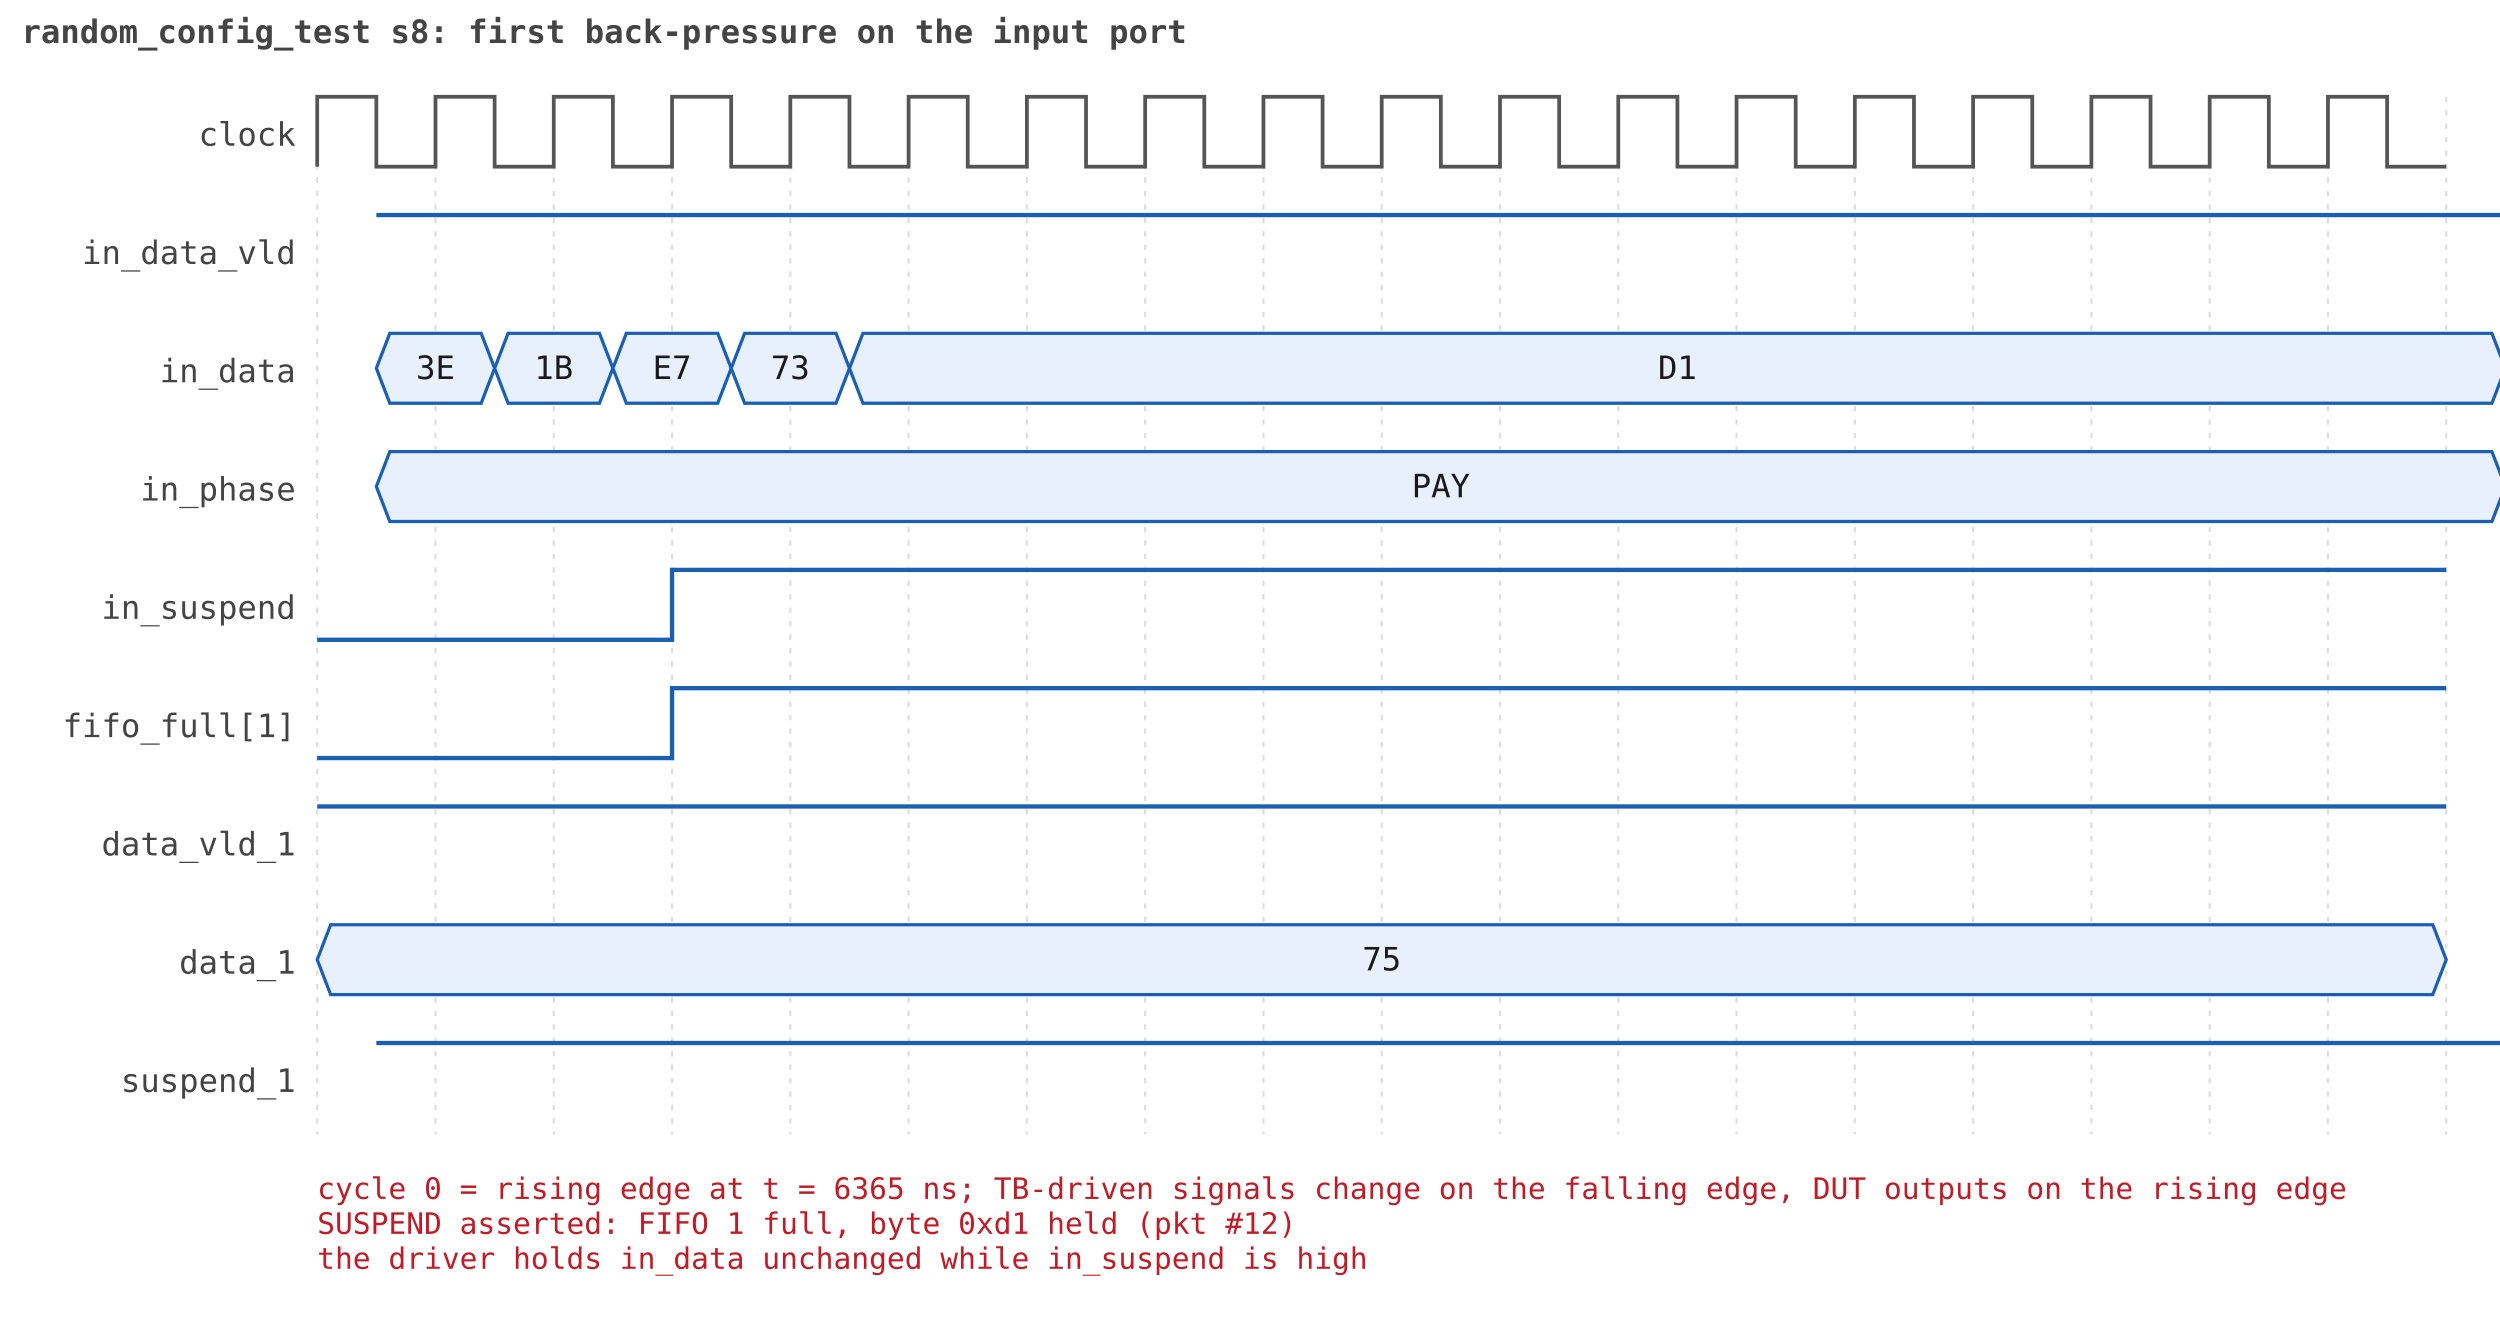
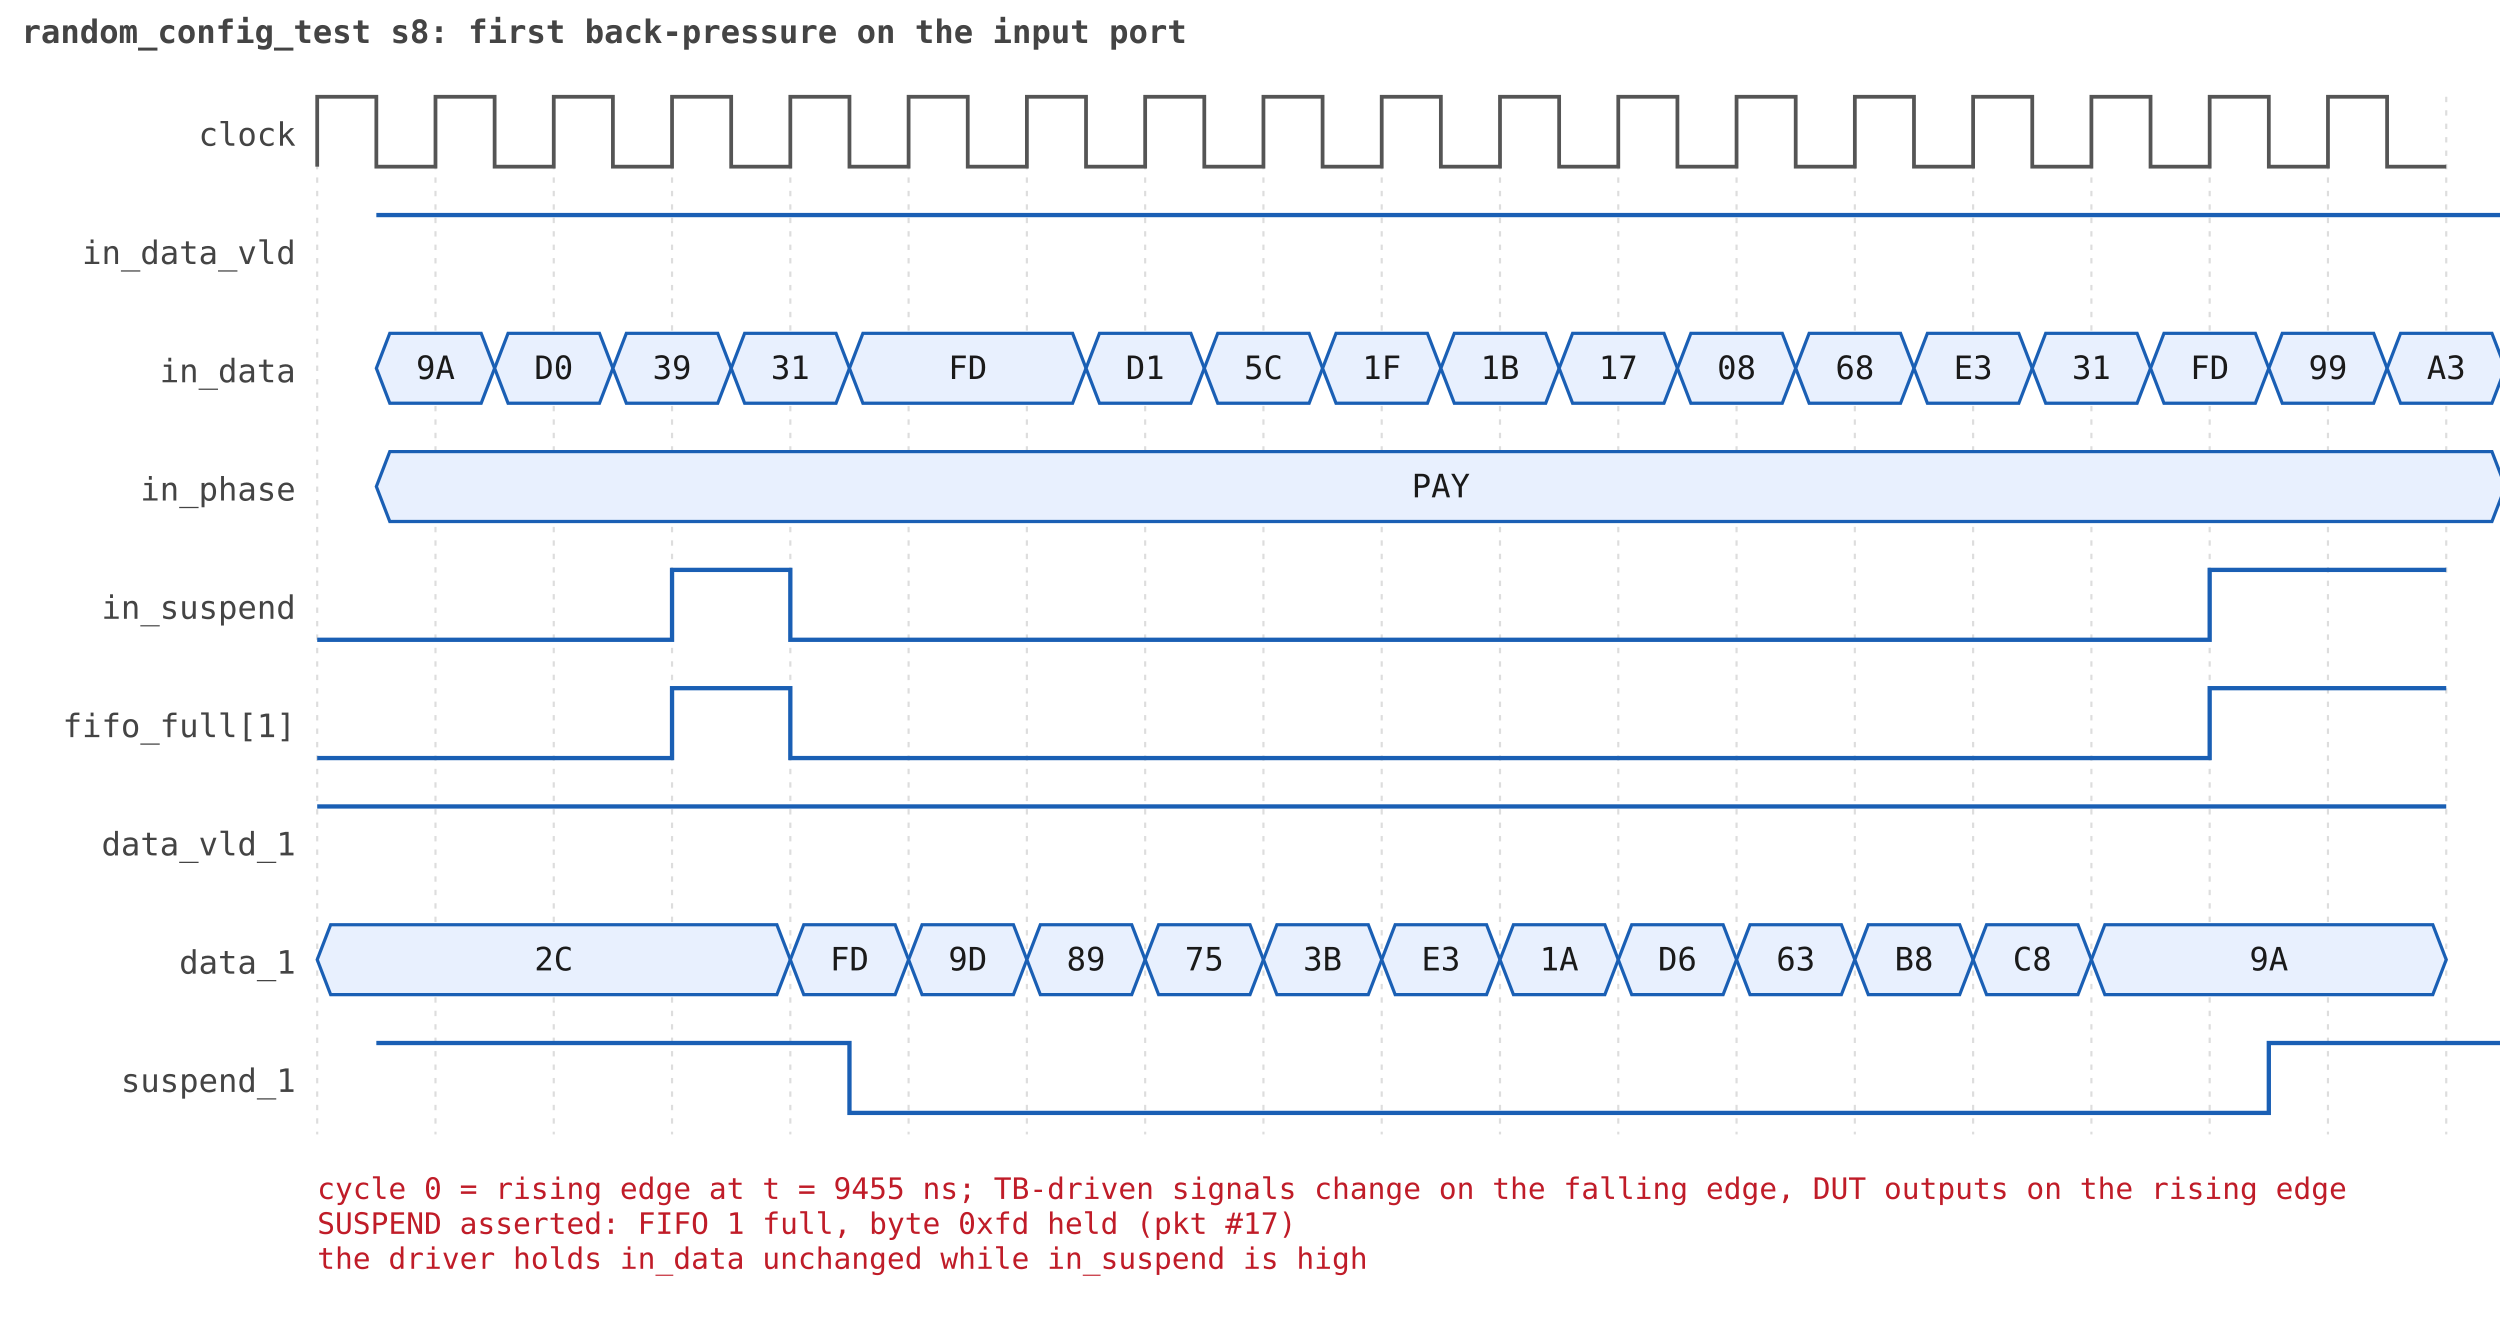
<svg xmlns="http://www.w3.org/2000/svg" width="930" height="496" viewBox="0 0 930 496" font-family="monospace" font-size="12">
  <style>.lbl{fill:#444}.sig{fill:none;stroke:#1a5fb4;stroke-width:1.6}.clk{fill:none;stroke:#555;stroke-width:1.4}.bus{fill:#e8f0fe;stroke:#1a5fb4;stroke-width:1.2}.idle{stroke:#999;stroke-width:1.2;stroke-dasharray:0}.z{stroke:#999;stroke-dasharray:3 3}.txt{fill:#1a1a1a;text-anchor:middle}.grid{stroke:#ddd;stroke-width:0.8;stroke-dasharray:2 3}.note{fill:#c01c28;font-size:11px}@media (prefers-color-scheme: dark){.lbl{fill:#ccc}.clk{stroke:#aaa}.txt{fill:#eee}.bus{fill:#1e2a44}.grid{stroke:#444}}</style>
  <text class="lbl" x="8" y="16" font-weight="bold">random_config_test s8: first back-pressure on the input port</text>
  <line class="grid" x1="118" y1="36" x2="118" y2="422" />
  <line class="grid" x1="162" y1="36" x2="162" y2="422" />
  <line class="grid" x1="206" y1="36" x2="206" y2="422" />
  <line class="grid" x1="250" y1="36" x2="250" y2="422" />
  <line class="grid" x1="294" y1="36" x2="294" y2="422" />
  <line class="grid" x1="338" y1="36" x2="338" y2="422" />
  <line class="grid" x1="382" y1="36" x2="382" y2="422" />
  <line class="grid" x1="426" y1="36" x2="426" y2="422" />
  <line class="grid" x1="470" y1="36" x2="470" y2="422" />
  <line class="grid" x1="514" y1="36" x2="514" y2="422" />
  <line class="grid" x1="558" y1="36" x2="558" y2="422" />
  <line class="grid" x1="602" y1="36" x2="602" y2="422" />
  <line class="grid" x1="646" y1="36" x2="646" y2="422" />
  <line class="grid" x1="690" y1="36" x2="690" y2="422" />
  <line class="grid" x1="734" y1="36" x2="734" y2="422" />
  <line class="grid" x1="778" y1="36" x2="778" y2="422" />
  <line class="grid" x1="822" y1="36" x2="822" y2="422" />
  <line class="grid" x1="866" y1="36" x2="866" y2="422" />
  <line class="grid" x1="910" y1="36" x2="910" y2="422" />
  <text class="lbl" x="110" y="54.2" text-anchor="end">clock</text>
  <path class="clk" d="M118,62 L118,36 L140.0,36 L140.0,62 L162,62 L162,62 L162,36 L184.0,36 L184.0,62 L206,62 L206,62 L206,36 L228.0,36 L228.0,62 L250,62 L250,62 L250,36 L272.0,36 L272.0,62 L294,62 L294,62 L294,36 L316.0,36 L316.0,62 L338,62 L338,62 L338,36 L360.0,36 L360.0,62 L382,62 L382,62 L382,36 L404.0,36 L404.0,62 L426,62 L426,62 L426,36 L448.0,36 L448.0,62 L470,62 L470,62 L470,36 L492.0,36 L492.0,62 L514,62 L514,62 L514,36 L536.0,36 L536.0,62 L558,62 L558,62 L558,36 L580.0,36 L580.0,62 L602,62 L602,62 L602,36 L624.0,36 L624.0,62 L646,62 L646,62 L646,36 L668.0,36 L668.0,62 L690,62 L690,62 L690,36 L712.0,36 L712.0,62 L734,62 L734,62 L734,36 L756.0,36 L756.0,62 L778,62 L778,62 L778,36 L800.0,36 L800.0,62 L822,62 L822,62 L822,36 L844.0,36 L844.0,62 L866,62 L866,62 L866,36 L888.0,36 L888.0,62 L910,62" />
  <text class="lbl" x="110" y="98.2" text-anchor="end">in_data_vld</text>
  <path class="sig" d="M140.0,80 L184.0,80 L184.0,80 L228.0,80 L228.0,80 L272.0,80 L272.0,80 L316.0,80 L316.0,80 L360.0,80 L360.0,80 L404.0,80 L404.0,80 L448.0,80 L448.0,80 L492.0,80 L492.0,80 L536.0,80 L536.0,80 L580.0,80 L580.0,80 L624.0,80 L624.0,80 L668.0,80 L668.0,80 L712.0,80 L712.0,80 L756.0,80 L756.0,80 L800.0,80 L800.0,80 L844.0,80 L844.0,80 L888.0,80 L888.0,80 L932.0,80" />
  <text class="lbl" x="110" y="142.2" text-anchor="end">in_data</text>
  <path class="bus" d="M140.0,137.0 L145.0,124 L179.0,124 L184.0,137.0 L179.0,150 L145.0,150 Z" />
-   <text class="txt" x="162.0" y="141.0">3E</text>
+   <text class="txt" x="162.0" y="141.0">9A</text>
  <path class="bus" d="M184.0,137.0 L189.0,124 L223.0,124 L228.0,137.0 L223.0,150 L189.0,150 Z" />
-   <text class="txt" x="206.0" y="141.0">1B</text>
+   <text class="txt" x="206.0" y="141.0">D0</text>
  <path class="bus" d="M228.0,137.0 L233.0,124 L267.0,124 L272.0,137.0 L267.0,150 L233.0,150 Z" />
-   <text class="txt" x="250.0" y="141.0">E7</text>
+   <text class="txt" x="250.0" y="141.0">39</text>
  <path class="bus" d="M272.0,137.0 L277.0,124 L311.0,124 L316.0,137.0 L311.0,150 L277.0,150 Z" />
-   <text class="txt" x="294.0" y="141.0">73</text>
-   <path class="bus" d="M316.0,137.0 L321.0,124 L927.0,124 L932.0,137.0 L927.0,150 L321.0,150 Z" />
-   <text class="txt" x="624.0" y="141.0">D1</text>
+   <text class="txt" x="294.0" y="141.0">31</text>
+   <path class="bus" d="M316.0,137.0 L321.0,124 L399.0,124 L404.0,137.0 L399.0,150 L321.0,150 Z" />
+   <text class="txt" x="360.0" y="141.0">FD</text>
+   <path class="bus" d="M404.0,137.0 L409.0,124 L443.0,124 L448.0,137.0 L443.0,150 L409.0,150 Z" />
+   <text class="txt" x="426.0" y="141.0">D1</text>
+   <path class="bus" d="M448.0,137.0 L453.0,124 L487.0,124 L492.0,137.0 L487.0,150 L453.0,150 Z" />
+   <text class="txt" x="470.0" y="141.0">5C</text>
+   <path class="bus" d="M492.0,137.0 L497.0,124 L531.0,124 L536.0,137.0 L531.0,150 L497.0,150 Z" />
+   <text class="txt" x="514.0" y="141.0">1F</text>
+   <path class="bus" d="M536.0,137.0 L541.0,124 L575.0,124 L580.0,137.0 L575.0,150 L541.0,150 Z" />
+   <text class="txt" x="558.0" y="141.0">1B</text>
+   <path class="bus" d="M580.0,137.0 L585.0,124 L619.0,124 L624.0,137.0 L619.0,150 L585.0,150 Z" />
+   <text class="txt" x="602.0" y="141.0">17</text>
+   <path class="bus" d="M624.0,137.0 L629.0,124 L663.0,124 L668.0,137.0 L663.0,150 L629.0,150 Z" />
+   <text class="txt" x="646.0" y="141.0">08</text>
+   <path class="bus" d="M668.0,137.0 L673.0,124 L707.0,124 L712.0,137.0 L707.0,150 L673.0,150 Z" />
+   <text class="txt" x="690.0" y="141.0">68</text>
+   <path class="bus" d="M712.0,137.0 L717.0,124 L751.0,124 L756.0,137.0 L751.0,150 L717.0,150 Z" />
+   <text class="txt" x="734.0" y="141.0">E3</text>
+   <path class="bus" d="M756.0,137.0 L761.0,124 L795.0,124 L800.0,137.0 L795.0,150 L761.0,150 Z" />
+   <text class="txt" x="778.0" y="141.0">31</text>
+   <path class="bus" d="M800.0,137.0 L805.0,124 L839.0,124 L844.0,137.0 L839.0,150 L805.0,150 Z" />
+   <text class="txt" x="822.0" y="141.0">FD</text>
+   <path class="bus" d="M844.0,137.0 L849.0,124 L883.0,124 L888.0,137.0 L883.0,150 L849.0,150 Z" />
+   <text class="txt" x="866.0" y="141.0">99</text>
+   <path class="bus" d="M888.0,137.0 L893.0,124 L927.0,124 L932.0,137.0 L927.0,150 L893.0,150 Z" />
+   <text class="txt" x="910.0" y="141.0">A3</text>
  <text class="lbl" x="110" y="186.2" text-anchor="end">in_phase</text>
  <path class="bus" d="M140.0,181.0 L145.0,168 L927.0,168 L932.0,181.0 L927.0,194 L145.0,194 Z" />
  <text class="txt" x="536.0" y="185.0">PAY</text>
  <text class="lbl" x="110" y="230.2" text-anchor="end">in_suspend</text>
-   <path class="sig" d="M118,238 L162,238 L162,238 L206,238 L206,238 L250,238 L250,238 L250,212 L294,212 L294,212 L338,212 L338,212 L382,212 L382,212 L426,212 L426,212 L470,212 L470,212 L514,212 L514,212 L558,212 L558,212 L602,212 L602,212 L646,212 L646,212 L690,212 L690,212 L734,212 L734,212 L778,212 L778,212 L822,212 L822,212 L866,212 L866,212 L910,212" />
+   <path class="sig" d="M118,238 L162,238 L162,238 L206,238 L206,238 L250,238 L250,238 L250,212 L294,212 L294,212 L294,238 L338,238 L338,238 L382,238 L382,238 L426,238 L426,238 L470,238 L470,238 L514,238 L514,238 L558,238 L558,238 L602,238 L602,238 L646,238 L646,238 L690,238 L690,238 L734,238 L734,238 L778,238 L778,238 L822,238 L822,238 L822,212 L866,212 L866,212 L910,212" />
  <text class="lbl" x="110" y="274.2" text-anchor="end">fifo_full[1]</text>
-   <path class="sig" d="M118,282 L162,282 L162,282 L206,282 L206,282 L250,282 L250,282 L250,256 L294,256 L294,256 L338,256 L338,256 L382,256 L382,256 L426,256 L426,256 L470,256 L470,256 L514,256 L514,256 L558,256 L558,256 L602,256 L602,256 L646,256 L646,256 L690,256 L690,256 L734,256 L734,256 L778,256 L778,256 L822,256 L822,256 L866,256 L866,256 L910,256" />
+   <path class="sig" d="M118,282 L162,282 L162,282 L206,282 L206,282 L250,282 L250,282 L250,256 L294,256 L294,256 L294,282 L338,282 L338,282 L382,282 L382,282 L426,282 L426,282 L470,282 L470,282 L514,282 L514,282 L558,282 L558,282 L602,282 L602,282 L646,282 L646,282 L690,282 L690,282 L734,282 L734,282 L778,282 L778,282 L822,282 L822,282 L822,256 L866,256 L866,256 L910,256" />
  <text class="lbl" x="110" y="318.2" text-anchor="end">data_vld_1</text>
  <path class="sig" d="M118,300 L162,300 L162,300 L206,300 L206,300 L250,300 L250,300 L294,300 L294,300 L338,300 L338,300 L382,300 L382,300 L426,300 L426,300 L470,300 L470,300 L514,300 L514,300 L558,300 L558,300 L602,300 L602,300 L646,300 L646,300 L690,300 L690,300 L734,300 L734,300 L778,300 L778,300 L822,300 L822,300 L866,300 L866,300 L910,300" />
  <text class="lbl" x="110" y="362.2" text-anchor="end">data_1</text>
-   <path class="bus" d="M118,357.0 L123,344 L905,344 L910,357.0 L905,370 L123,370 Z" />
-   <text class="txt" x="514.0" y="361.0">75</text>
+   <path class="bus" d="M118,357.0 L123,344 L289,344 L294,357.0 L289,370 L123,370 Z" />
+   <text class="txt" x="206.0" y="361.0">2C</text>
+   <path class="bus" d="M294,357.0 L299,344 L333,344 L338,357.0 L333,370 L299,370 Z" />
+   <text class="txt" x="316.0" y="361.0">FD</text>
+   <path class="bus" d="M338,357.0 L343,344 L377,344 L382,357.0 L377,370 L343,370 Z" />
+   <text class="txt" x="360.0" y="361.0">9D</text>
+   <path class="bus" d="M382,357.0 L387,344 L421,344 L426,357.0 L421,370 L387,370 Z" />
+   <text class="txt" x="404.0" y="361.0">89</text>
+   <path class="bus" d="M426,357.0 L431,344 L465,344 L470,357.0 L465,370 L431,370 Z" />
+   <text class="txt" x="448.0" y="361.0">75</text>
+   <path class="bus" d="M470,357.0 L475,344 L509,344 L514,357.0 L509,370 L475,370 Z" />
+   <text class="txt" x="492.0" y="361.0">3B</text>
+   <path class="bus" d="M514,357.0 L519,344 L553,344 L558,357.0 L553,370 L519,370 Z" />
+   <text class="txt" x="536.0" y="361.0">E3</text>
+   <path class="bus" d="M558,357.0 L563,344 L597,344 L602,357.0 L597,370 L563,370 Z" />
+   <text class="txt" x="580.0" y="361.0">1A</text>
+   <path class="bus" d="M602,357.0 L607,344 L641,344 L646,357.0 L641,370 L607,370 Z" />
+   <text class="txt" x="624.0" y="361.0">D6</text>
+   <path class="bus" d="M646,357.0 L651,344 L685,344 L690,357.0 L685,370 L651,370 Z" />
+   <text class="txt" x="668.0" y="361.0">63</text>
+   <path class="bus" d="M690,357.0 L695,344 L729,344 L734,357.0 L729,370 L695,370 Z" />
+   <text class="txt" x="712.0" y="361.0">B8</text>
+   <path class="bus" d="M734,357.0 L739,344 L773,344 L778,357.0 L773,370 L739,370 Z" />
+   <text class="txt" x="756.0" y="361.0">C8</text>
+   <path class="bus" d="M778,357.0 L783,344 L905,344 L910,357.0 L905,370 L783,370 Z" />
+   <text class="txt" x="844.0" y="361.0">9A</text>
  <text class="lbl" x="110" y="406.2" text-anchor="end">suspend_1</text>
-   <path class="sig" d="M140.0,388 L184.0,388 L184.0,388 L228.0,388 L228.0,388 L272.0,388 L272.0,388 L316.0,388 L316.0,388 L360.0,388 L360.0,388 L404.0,388 L404.0,388 L448.0,388 L448.0,388 L492.0,388 L492.0,388 L536.0,388 L536.0,388 L580.0,388 L580.0,388 L624.0,388 L624.0,388 L668.0,388 L668.0,388 L712.0,388 L712.0,388 L756.0,388 L756.0,388 L800.0,388 L800.0,388 L844.0,388 L844.0,388 L888.0,388 L888.0,388 L932.0,388" />
-   <text class="note" x="118" y="446">cycle 0 = rising edge at t = 6365 ns; TB-driven signals change on the falling edge, DUT outputs on the rising edge</text>
-   <text class="note" x="118" y="459">SUSPEND asserted: FIFO 1 full, byte 0xd1 held (pkt #12)</text>
+   <path class="sig" d="M140.0,388 L184.0,388 L184.0,388 L228.0,388 L228.0,388 L272.0,388 L272.0,388 L316.0,388 L316.0,388 L316.0,414 L360.0,414 L360.0,414 L404.0,414 L404.0,414 L448.0,414 L448.0,414 L492.0,414 L492.0,414 L536.0,414 L536.0,414 L580.0,414 L580.0,414 L624.0,414 L624.0,414 L668.0,414 L668.0,414 L712.0,414 L712.0,414 L756.0,414 L756.0,414 L800.0,414 L800.0,414 L844.0,414 L844.0,414 L844.0,388 L888.0,388 L888.0,388 L932.0,388" />
+   <text class="note" x="118" y="446">cycle 0 = rising edge at t = 9455 ns; TB-driven signals change on the falling edge, DUT outputs on the rising edge</text>
+   <text class="note" x="118" y="459">SUSPEND asserted: FIFO 1 full, byte 0xfd held (pkt #17)</text>
  <text class="note" x="118" y="472">the driver holds in_data unchanged while in_suspend is high</text>
</svg>
